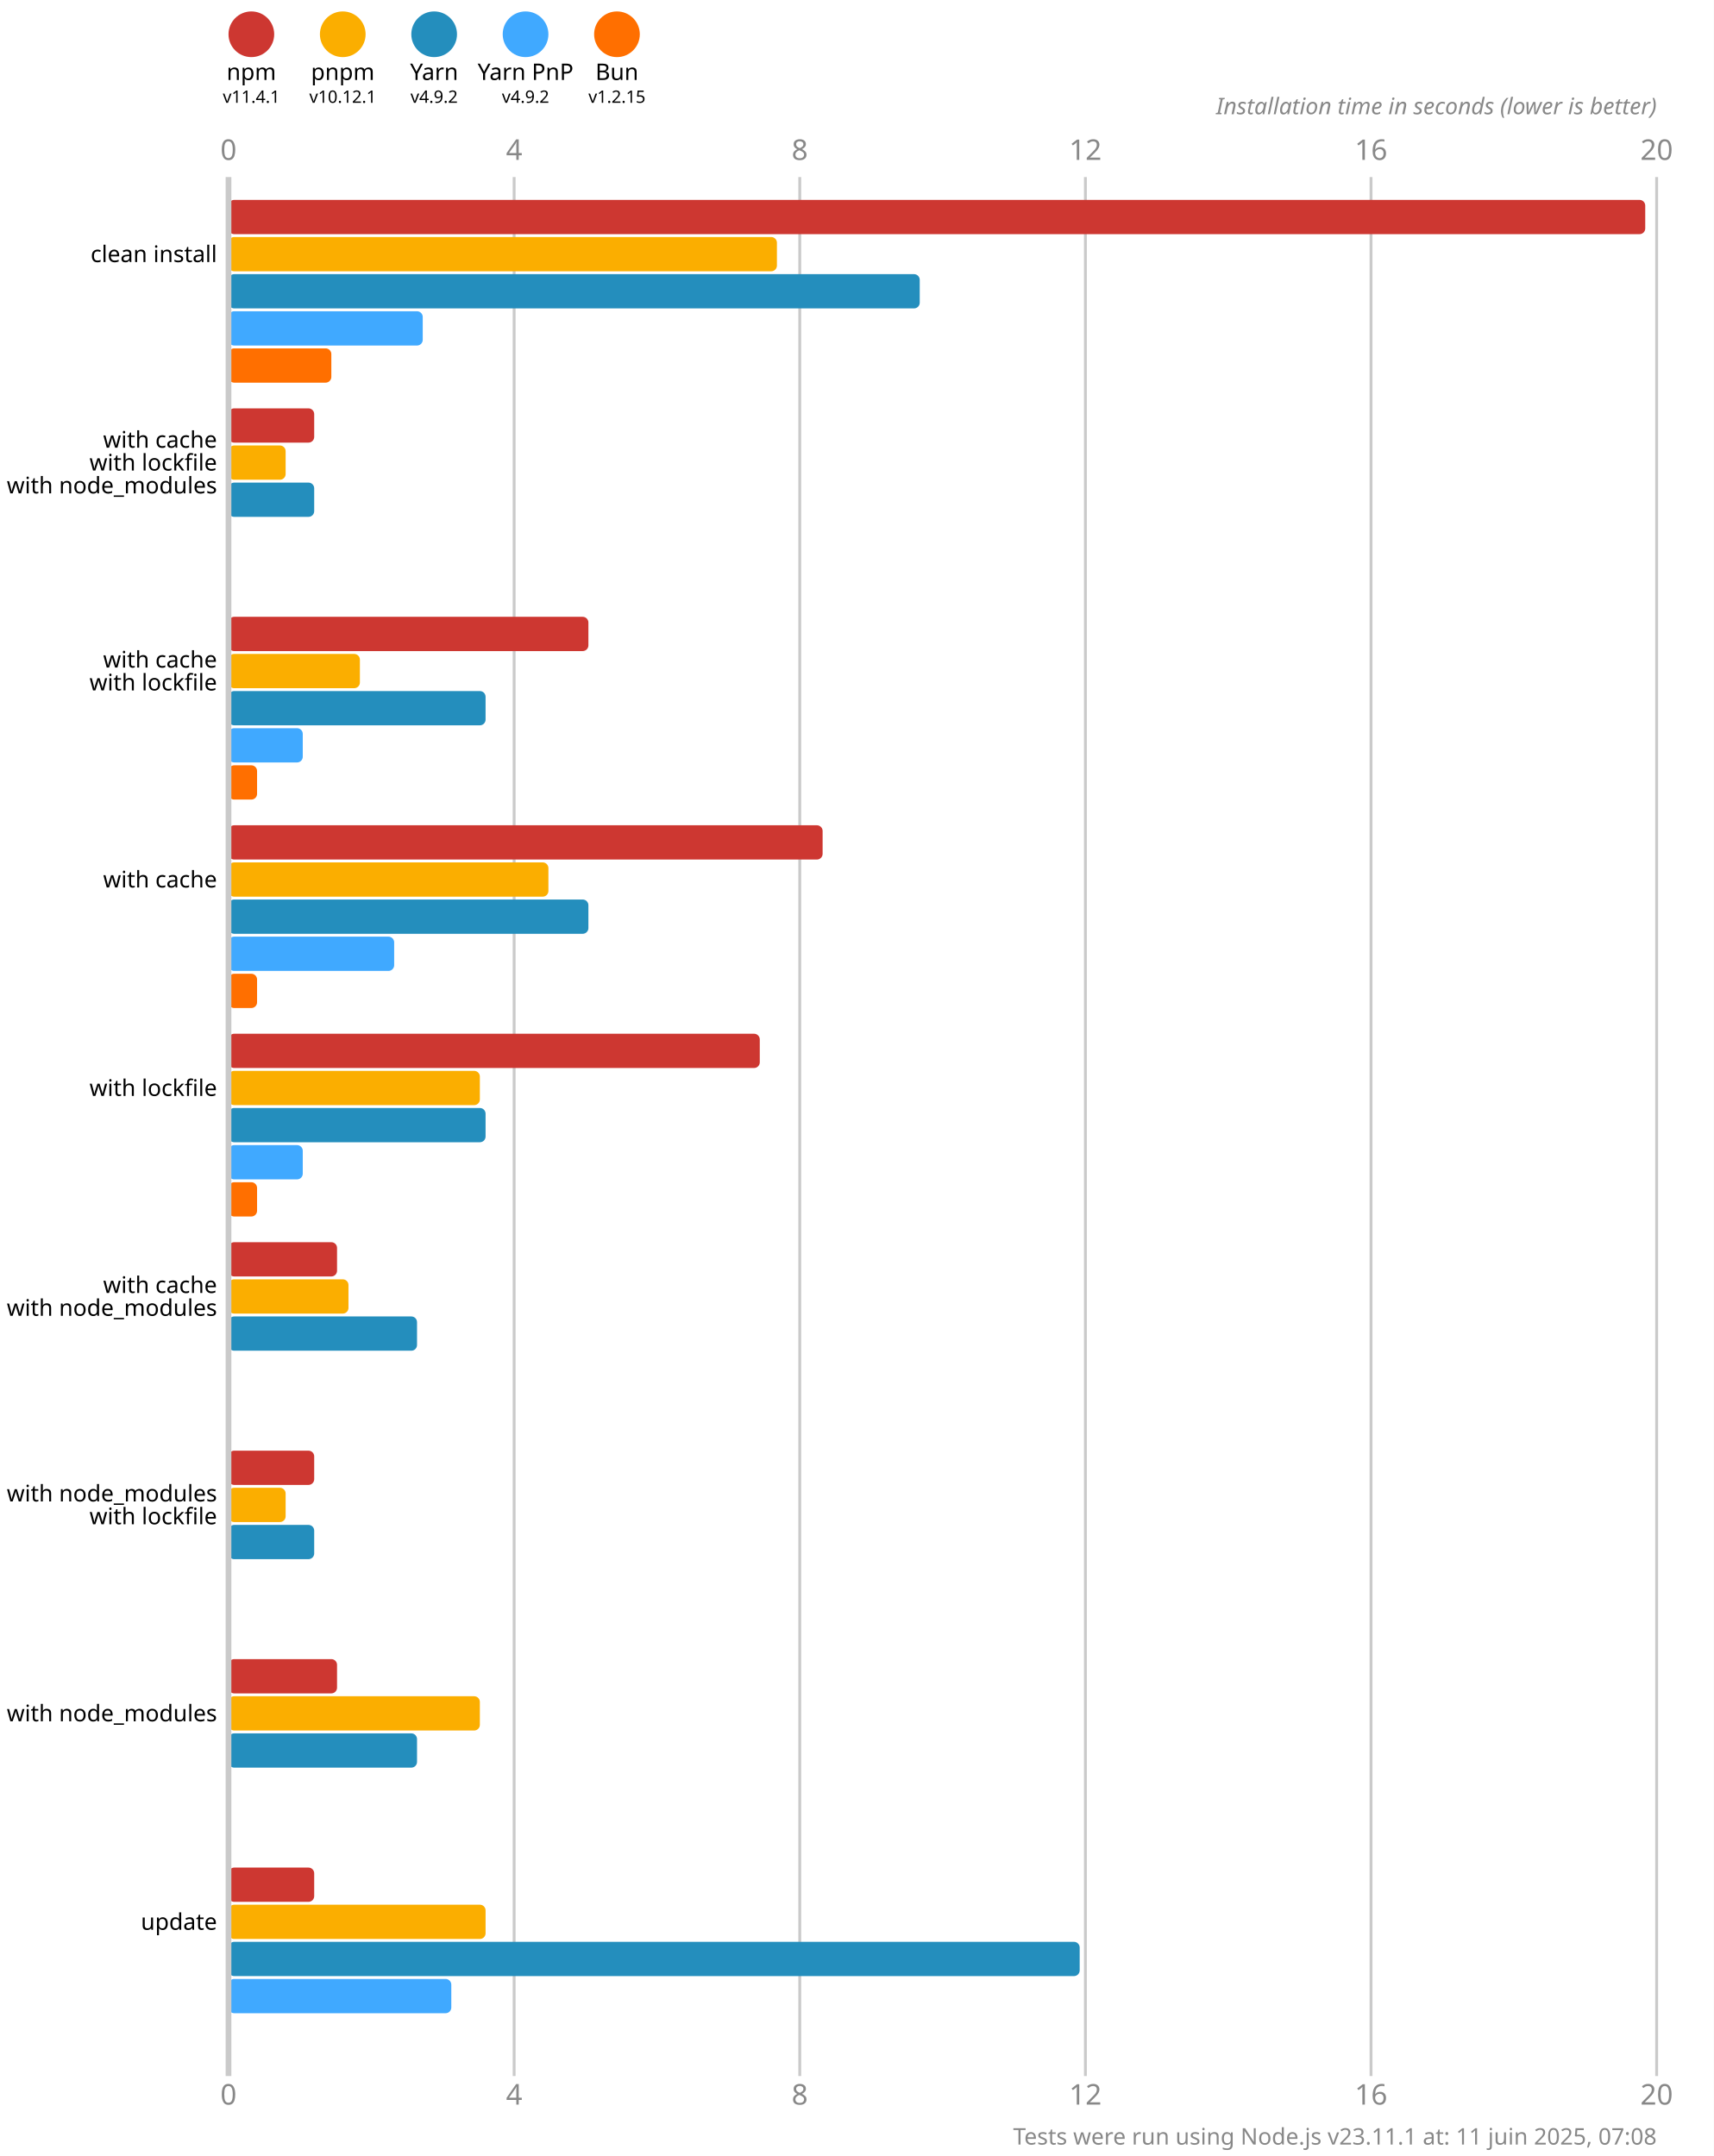
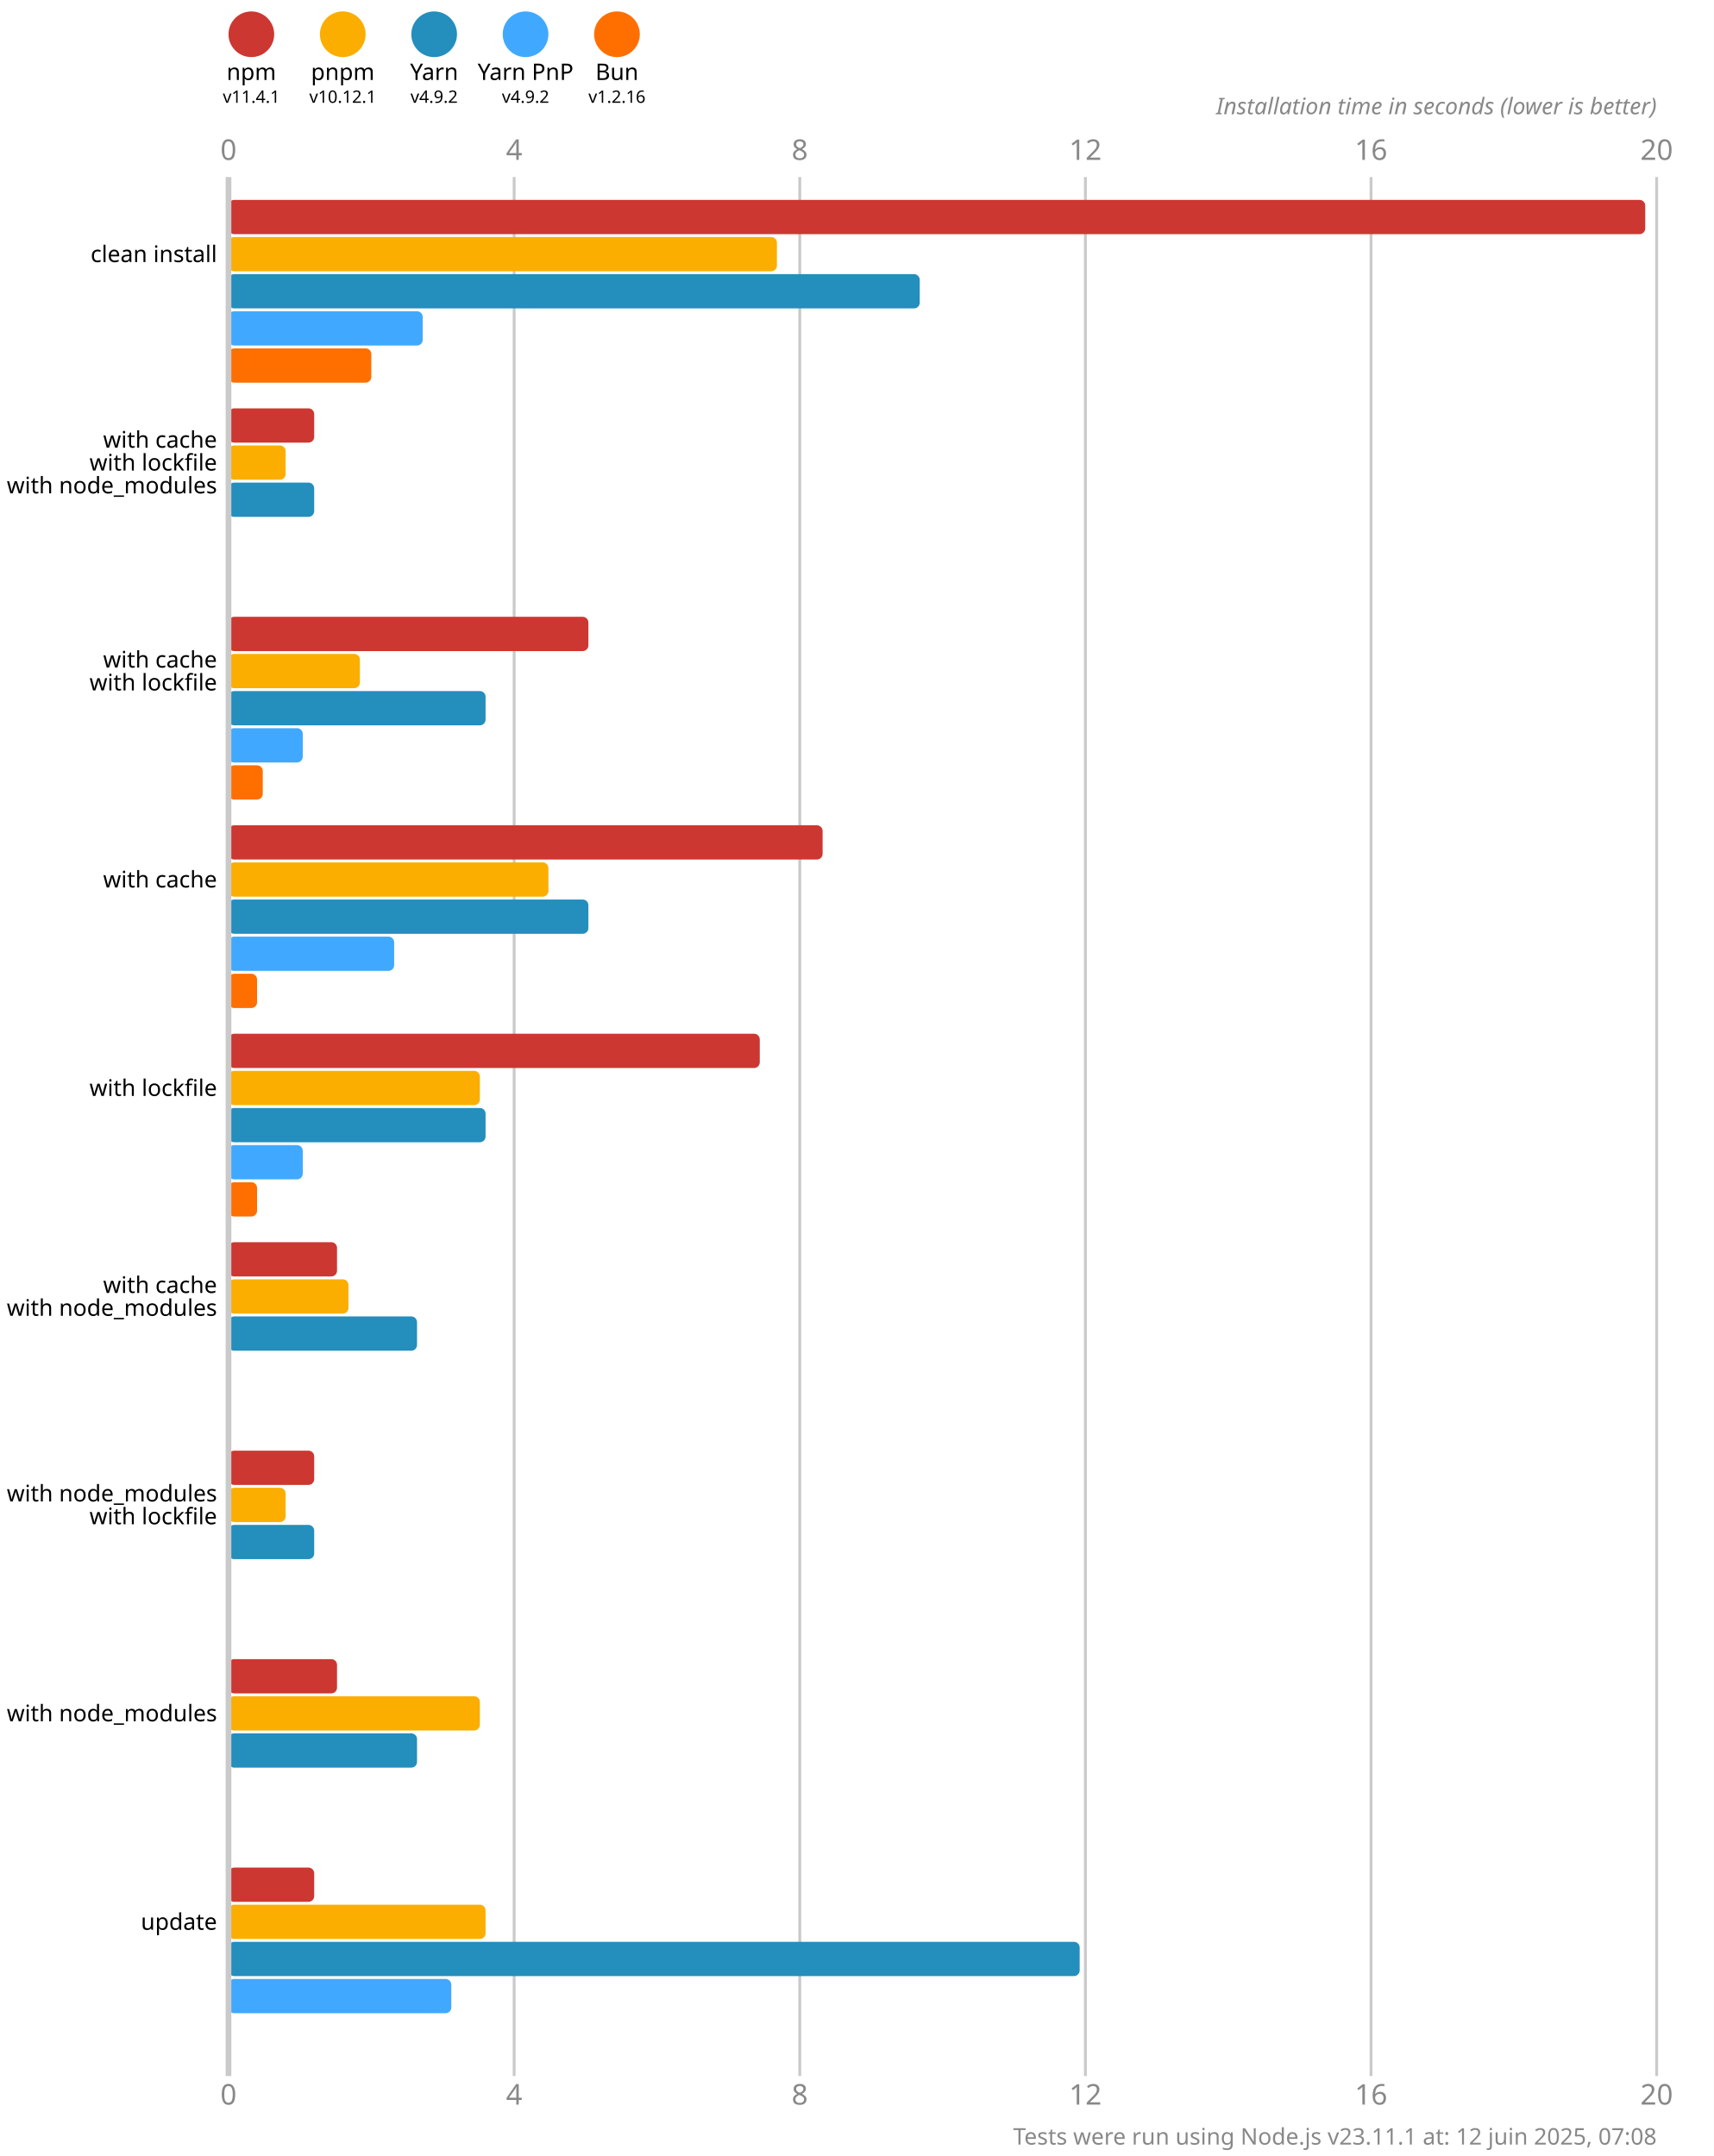
<svg xmlns="http://www.w3.org/2000/svg" version="1.1" viewBox="0 0 300 377.5">
  <style>
    .font { font-family: sans-serif; }
    .s3 { font-size: 3px; }
    .s4 { font-size: 4px; }
    .s5 { font-size: 5px; }
    .line { stroke: #cacaca; }
    .width { stroke-width: 0.5; }
    .text { fill: #888; }
  </style>
  <rect x="0" y="0" width="300" height="377.5" fill="#fff" />
  <circle cx="44" cy="6" r="4" fill="#cd3731" />
  <text x="44" y="14" class="font s4" text-anchor="middle">npm</text>
  <text x="44" y="18" class="font s3" text-anchor="middle">v11.4.1</text>
  <circle cx="60" cy="6" r="4" fill="#fbae00" />
  <text x="60" y="14" class="font s4" text-anchor="middle">pnpm</text>
  <text x="60" y="18" class="font s3" text-anchor="middle">v10.12.1</text>
  <circle cx="76" cy="6" r="4" fill="#248ebd" />
  <text x="76" y="14" class="font s4" text-anchor="middle">Yarn</text>
  <text x="76" y="18" class="font s3" text-anchor="middle">v4.9.2</text>
  <circle cx="92" cy="6" r="4" fill="#40a9ff" />
  <text x="92" y="14" class="font s4" text-anchor="middle">Yarn PnP</text>
  <text x="92" y="18" class="font s3" text-anchor="middle">v4.9.2</text>
  <circle cx="108" cy="6" r="4" fill="#ff6f00" />
  <text x="108" y="14" class="font s4" text-anchor="middle">Bun</text>
-   <text x="108" y="18" class="font s3" text-anchor="middle">v1.2.15</text>
+   <text x="108" y="18" class="font s3" text-anchor="middle">v1.2.16</text>
  <text x="40" y="28" class="font s5 text" text-anchor="middle">0</text>
  <text x="40" y="368.5" class="font s5 text" text-anchor="middle">0</text>
  <line x1="90" y1="31" x2="90" y2="363.5" class="line width" />
  <text x="90" y="28" class="font s5 text" text-anchor="middle">4</text>
  <text x="90" y="368.5" class="font s5 text" text-anchor="middle">4</text>
  <line x1="140" y1="31" x2="140" y2="363.5" class="line width" />
  <text x="140" y="28" class="font s5 text" text-anchor="middle">8</text>
  <text x="140" y="368.5" class="font s5 text" text-anchor="middle">8</text>
  <line x1="190" y1="31" x2="190" y2="363.5" class="line width" />
  <text x="190" y="28" class="font s5 text" text-anchor="middle">12</text>
  <text x="190" y="368.5" class="font s5 text" text-anchor="middle">12</text>
  <line x1="240" y1="31" x2="240" y2="363.5" class="line width" />
  <text x="240" y="28" class="font s5 text" text-anchor="middle">16</text>
  <text x="240" y="368.5" class="font s5 text" text-anchor="middle">16</text>
  <line x1="290" y1="31" x2="290" y2="363.5" class="line width" />
  <text x="290" y="28" class="font s5 text" text-anchor="middle">20</text>
  <text x="290" y="368.5" class="font s5 text" text-anchor="middle">20</text>
  <text x="290" y="20" class="font s4 text" font-style="italic" text-anchor="end">Installation time in seconds (lower is better)</text>
  <rect x="40" y="35" width="248" height="6" fill="#cd3731" rx="1" ry="1" />
  <rect x="40" y="41.5" width="96" height="6" fill="#fbae00" rx="1" ry="1" />
  <rect x="40" y="48" width="121" height="6" fill="#248ebd" rx="1" ry="1" />
  <rect x="40" y="54.5" width="34" height="6" fill="#40a9ff" rx="1" ry="1" />
-   <rect x="40" y="61" width="18" height="6" fill="#ff6f00" rx="1" ry="1" />
+   <rect x="40" y="61" width="25" height="6" fill="#ff6f00" rx="1" ry="1" />
  <rect x="40" y="71.5" width="15" height="6" fill="#cd3731" rx="1" ry="1" />
  <rect x="40" y="78" width="10" height="6" fill="#fbae00" rx="1" ry="1" />
  <rect x="40" y="84.5" width="15" height="6" fill="#248ebd" rx="1" ry="1" />
  <rect x="40" y="91" width="0" height="6" fill="#40a9ff" rx="1" ry="1" />
  <rect x="40" y="97.5" width="0" height="6" fill="#ff6f00" rx="1" ry="1" />
  <rect x="40" y="108" width="63" height="6" fill="#cd3731" rx="1" ry="1" />
  <rect x="40" y="114.5" width="23" height="6" fill="#fbae00" rx="1" ry="1" />
  <rect x="40" y="121" width="45" height="6" fill="#248ebd" rx="1" ry="1" />
  <rect x="40" y="127.5" width="13" height="6" fill="#40a9ff" rx="1" ry="1" />
-   <rect x="40" y="134" width="5" height="6" fill="#ff6f00" rx="1" ry="1" />
+   <rect x="40" y="134" width="6" height="6" fill="#ff6f00" rx="1" ry="1" />
  <rect x="40" y="144.5" width="104" height="6" fill="#cd3731" rx="1" ry="1" />
  <rect x="40" y="151" width="56" height="6" fill="#fbae00" rx="1" ry="1" />
  <rect x="40" y="157.5" width="63" height="6" fill="#248ebd" rx="1" ry="1" />
  <rect x="40" y="164" width="29" height="6" fill="#40a9ff" rx="1" ry="1" />
  <rect x="40" y="170.5" width="5" height="6" fill="#ff6f00" rx="1" ry="1" />
  <rect x="40" y="181" width="93" height="6" fill="#cd3731" rx="1" ry="1" />
  <rect x="40" y="187.5" width="44" height="6" fill="#fbae00" rx="1" ry="1" />
  <rect x="40" y="194" width="45" height="6" fill="#248ebd" rx="1" ry="1" />
  <rect x="40" y="200.5" width="13" height="6" fill="#40a9ff" rx="1" ry="1" />
  <rect x="40" y="207" width="5" height="6" fill="#ff6f00" rx="1" ry="1" />
  <rect x="40" y="217.5" width="19" height="6" fill="#cd3731" rx="1" ry="1" />
  <rect x="40" y="224" width="21" height="6" fill="#fbae00" rx="1" ry="1" />
  <rect x="40" y="230.5" width="33" height="6" fill="#248ebd" rx="1" ry="1" />
  <rect x="40" y="237" width="0" height="6" fill="#40a9ff" rx="1" ry="1" />
  <rect x="40" y="243.5" width="0" height="6" fill="#ff6f00" rx="1" ry="1" />
  <rect x="40" y="254" width="15" height="6" fill="#cd3731" rx="1" ry="1" />
  <rect x="40" y="260.5" width="10" height="6" fill="#fbae00" rx="1" ry="1" />
  <rect x="40" y="267" width="15" height="6" fill="#248ebd" rx="1" ry="1" />
  <rect x="40" y="273.5" width="0" height="6" fill="#40a9ff" rx="1" ry="1" />
  <rect x="40" y="280" width="0" height="6" fill="#ff6f00" rx="1" ry="1" />
  <rect x="40" y="290.5" width="19" height="6" fill="#cd3731" rx="1" ry="1" />
  <rect x="40" y="297" width="44" height="6" fill="#fbae00" rx="1" ry="1" />
  <rect x="40" y="303.5" width="33" height="6" fill="#248ebd" rx="1" ry="1" />
  <rect x="40" y="310" width="0" height="6" fill="#40a9ff" rx="1" ry="1" />
  <rect x="40" y="316.5" width="0" height="6" fill="#ff6f00" rx="1" ry="1" />
  <rect x="40" y="327" width="15" height="6" fill="#cd3731" rx="1" ry="1" />
  <rect x="40" y="333.5" width="45" height="6" fill="#fbae00" rx="1" ry="1" />
  <rect x="40" y="340" width="149" height="6" fill="#248ebd" rx="1" ry="1" />
  <rect x="40" y="346.5" width="39" height="6" fill="#40a9ff" rx="1" ry="1" />
  <rect x="40" y="353" width="0" height="6" fill="#ff6f00" rx="1" ry="1" />
  <line x1="40" y1="31" x2="40" y2="363.5" class="line" />
  <text x="38" y="44.5" class="font s4" dominant-baseline="middle" text-anchor="end">clean install</text>
  <text x="38" y="77" class="font s4" dominant-baseline="middle" text-anchor="end">with cache</text>
  <text x="38" y="81" class="font s4" dominant-baseline="middle" text-anchor="end">with lockfile</text>
  <text x="38" y="85" class="font s4" dominant-baseline="middle" text-anchor="end">with node_modules</text>
  <text x="38" y="115.5" class="font s4" dominant-baseline="middle" text-anchor="end">with cache</text>
  <text x="38" y="119.5" class="font s4" dominant-baseline="middle" text-anchor="end">with lockfile</text>
  <text x="38" y="154" class="font s4" dominant-baseline="middle" text-anchor="end">with cache</text>
  <text x="38" y="190.5" class="font s4" dominant-baseline="middle" text-anchor="end">with lockfile</text>
  <text x="38" y="225" class="font s4" dominant-baseline="middle" text-anchor="end">with cache</text>
  <text x="38" y="229" class="font s4" dominant-baseline="middle" text-anchor="end">with node_modules</text>
  <text x="38" y="261.5" class="font s4" dominant-baseline="middle" text-anchor="end">with node_modules</text>
  <text x="38" y="265.5" class="font s4" dominant-baseline="middle" text-anchor="end">with lockfile</text>
  <text x="38" y="300" class="font s4" dominant-baseline="middle" text-anchor="end">with node_modules</text>
  <text x="38" y="336.5" class="font s4" dominant-baseline="middle" text-anchor="end">update</text>
-   <text x="290" y="375.5" class="font s4 text" text-anchor="end">Tests were run using Node.js v23.11.1 at: 11 juin 2025, 07:08</text>
+   <text x="290" y="375.5" class="font s4 text" text-anchor="end">Tests were run using Node.js v23.11.1 at: 12 juin 2025, 07:08</text>
</svg>
